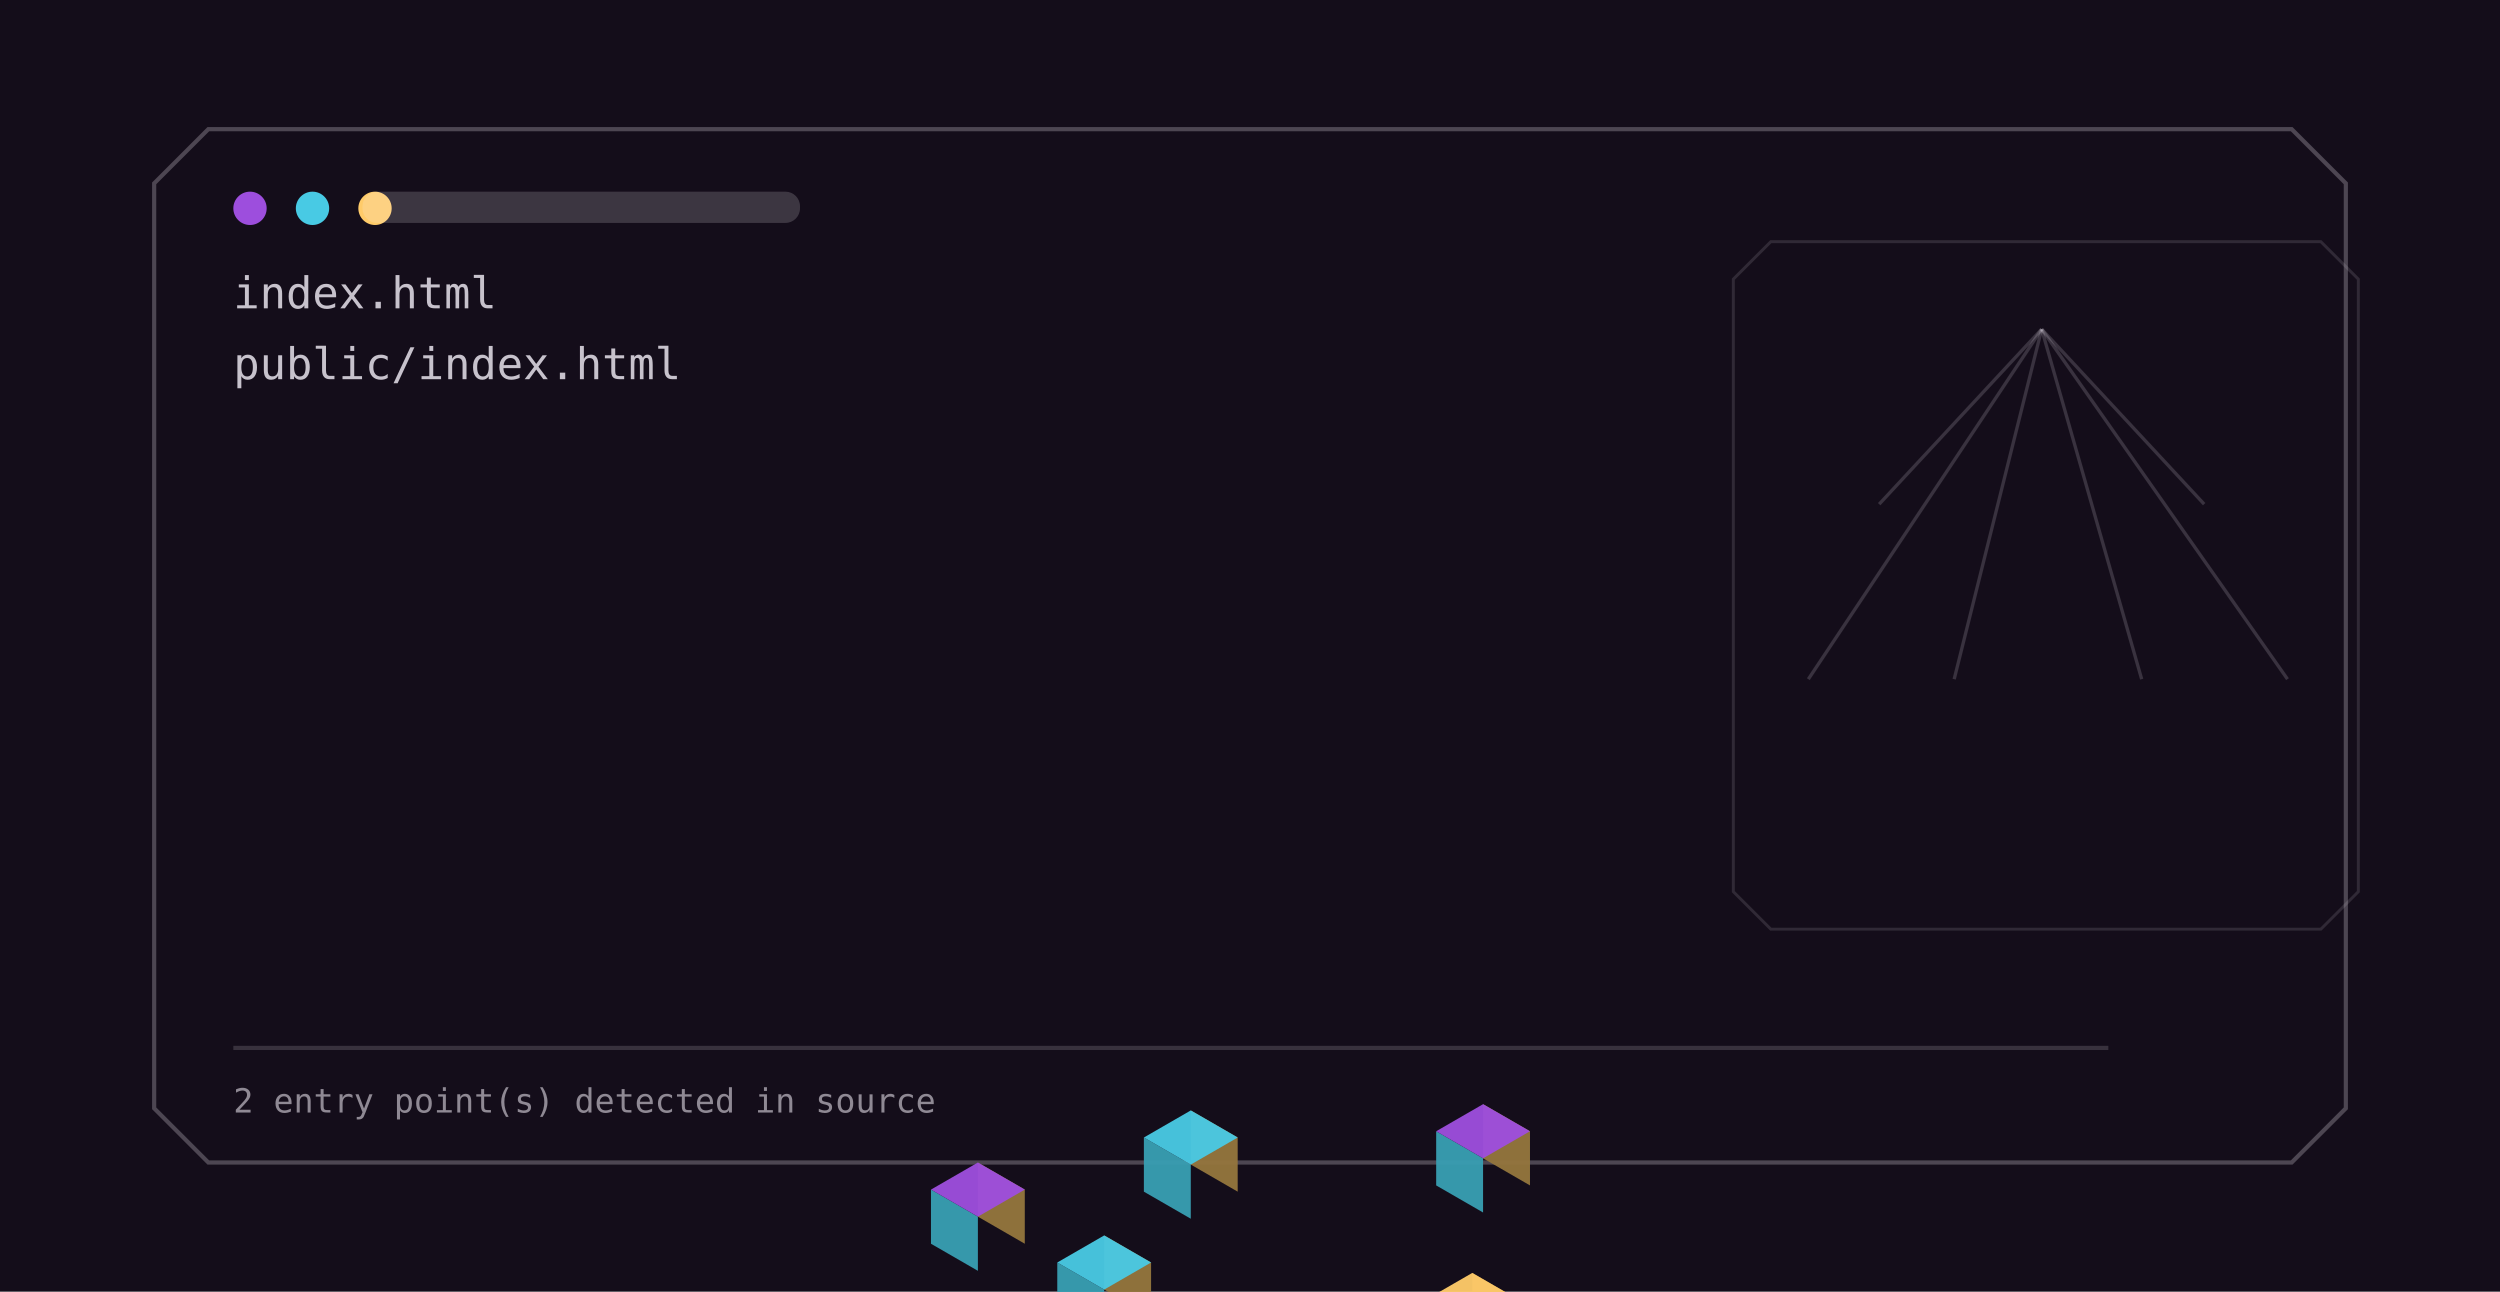
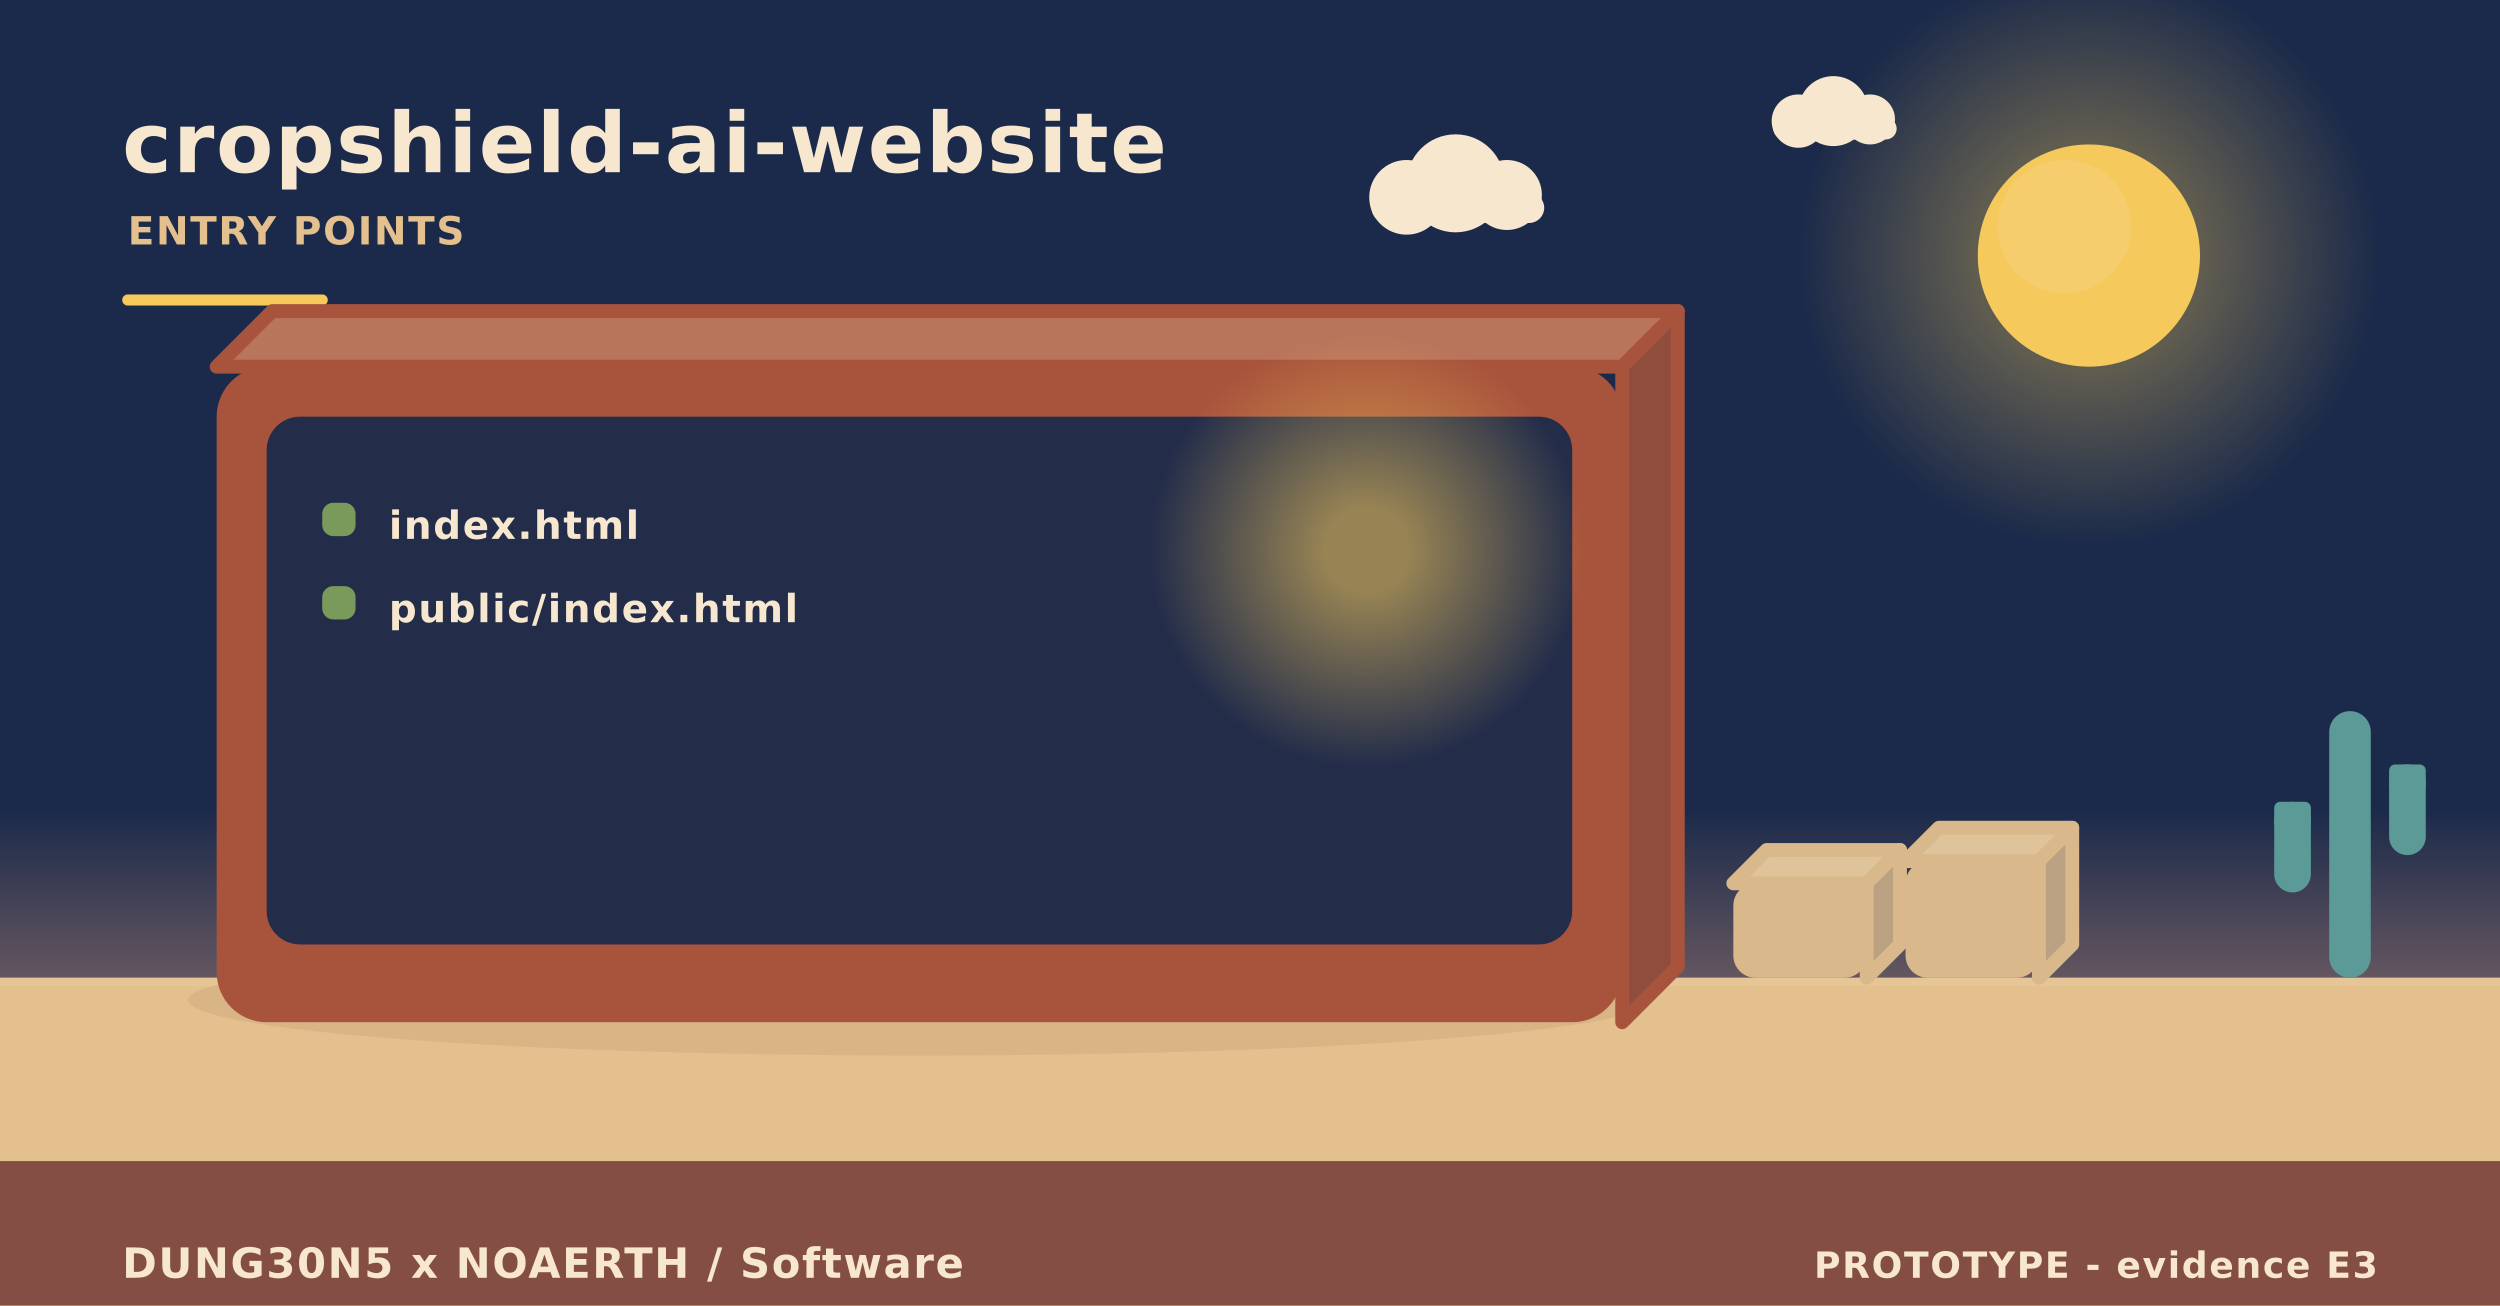
- <svg xmlns="http://www.w3.org/2000/svg" viewBox="0 0 1200 620" width="1200" height="620" role="img" aria-label="cropshield-ai-website command surface">
-   <rect width="1200" height="620" fill="#140d1a" />
-   <defs>
-     <linearGradient id="gt" x1="0" y1="0" x2="1" y2="1">
-       <stop offset="0%" stop-color="#9d4edd" />
-       <stop offset="100%" stop-color="#48cae4" />
-     </linearGradient>
-   </defs>
-   <path d="M100.00,62.00 H1100.00 L1126.00,88.00 V532.00 L1100.00,558.00 H100.00 L74.00,532.00 V88.00 Z" fill="none" stroke="rgba(244,238,248,0.300)" stroke-width="2.00" opacity="0.85" />
-   <circle cx="120.00" cy="100.00" r="8.00" fill="#9d4edd" opacity="1.00" />
-   <circle cx="150.00" cy="100.00" r="8.00" fill="#48cae4" opacity="1.00" />
-   <circle cx="180.00" cy="100.00" r="8.00" fill="#ffcb69" opacity="1.00" />
-   <rect x="174.00" y="92.00" width="210.00" height="15.00" rx="7.00" fill="rgba(244,238,248,0.180)" opacity="1.00" />
-   <text x="112" y="148" font-family="ui-monospace,SFMono-Regular,Menlo,monospace" font-size="21" fill="rgba(244,238,248,0.800)">index.html</text>
-   <text x="112" y="182" font-family="ui-monospace,SFMono-Regular,Menlo,monospace" font-size="21" fill="rgba(244,238,248,0.800)">public/index.html</text>
-   <path d="M850.00,116.00 H1114.00 L1132.00,134.00 V428.00 L1114.00,446.00 H850.00 L832.00,428.00 V134.00 Z" fill="none" stroke="rgba(244,238,248,0.180)" stroke-width="1.40" opacity="0.70" />
-   <line x1="980.00" y1="158.00" x2="902.00" y2="242.00" stroke="rgba(244,238,248,0.300)" stroke-width="1.60" opacity="0.55" />
-   <line x1="980.00" y1="158.00" x2="1058.00" y2="242.00" stroke="rgba(244,238,248,0.300)" stroke-width="1.60" opacity="0.55" />
-   <line x1="980.00" y1="158.00" x2="868.00" y2="326.00" stroke="rgba(244,238,248,0.300)" stroke-width="1.60" opacity="0.55" />
-   <line x1="980.00" y1="158.00" x2="938.00" y2="326.00" stroke="rgba(244,238,248,0.300)" stroke-width="1.60" opacity="0.55" />
-   <line x1="980.00" y1="158.00" x2="1028.00" y2="326.00" stroke="rgba(244,238,248,0.300)" stroke-width="1.60" opacity="0.55" />
-   <line x1="980.00" y1="158.00" x2="1098.00" y2="326.00" stroke="rgba(244,238,248,0.300)" stroke-width="1.60" opacity="0.55" />
-   <polygon points="711.87,556.00 734.39,569.00 734.39,543.00 711.87,530.00" fill="#94763d" opacity="0.95" />
-   <polygon points="689.36,569.00 711.87,582.00 711.87,556.00 689.36,543.00" fill="#389eb2" opacity="0.95" />
-   <polygon points="711.87,530.00 734.39,543.00 711.87,556.00 689.36,543.00" fill="#9d4edd" opacity="0.95" />
-   <polygon points="571.58,559.00 594.09,572.00 594.09,546.00 571.58,533.00" fill="#94763d" opacity="0.95" />
-   <polygon points="549.06,572.00 571.58,585.00 571.58,559.00 549.06,546.00" fill="#389eb2" opacity="0.95" />
-   <polygon points="571.58,533.00 594.09,546.00 571.58,559.00 549.06,546.00" fill="#48cae4" opacity="0.95" />
-   <polygon points="706.68,637.00 729.19,650.00 729.19,624.00 706.68,611.00" fill="#94763d" opacity="0.95" />
-   <polygon points="684.16,650.00 706.68,663.00 706.68,637.00 684.16,624.00" fill="#389eb2" opacity="0.95" />
-   <polygon points="706.68,611.00 729.19,624.00 706.68,637.00 684.16,624.00" fill="#ffcb69" opacity="0.95" />
-   <polygon points="469.39,584.00 491.90,597.00 491.90,571.00 469.39,558.00" fill="#94763d" opacity="0.95" />
-   <polygon points="446.87,597.00 469.39,610.00 469.39,584.00 446.87,571.00" fill="#389eb2" opacity="0.95" />
-   <polygon points="469.39,558.00 491.90,571.00 469.39,584.00 446.87,571.00" fill="#9d4edd" opacity="0.95" />
-   <polygon points="530.01,619.00 552.52,632.00 552.52,606.00 530.01,593.00" fill="#94763d" opacity="0.95" />
-   <polygon points="507.49,632.00 530.01,645.00 530.01,619.00 507.49,606.00" fill="#389eb2" opacity="0.95" />
-   <polygon points="530.01,593.00 552.52,606.00 530.01,619.00 507.49,606.00" fill="#48cae4" opacity="0.95" />
-   <polygon points="607.95,664.00 630.47,677.00 630.47,651.00 607.95,638.00" fill="#94763d" opacity="0.95" />
-   <polygon points="585.43,677.00 607.95,690.00 607.95,664.00 585.43,651.00" fill="#389eb2" opacity="0.95" />
-   <polygon points="607.95,638.00 630.47,651.00 607.95,664.00 585.43,651.00" fill="#ffcb69" opacity="0.95" />
-   <polygon points="668.57,699.00 691.09,712.00 691.09,686.00 668.57,673.00" fill="#94763d" opacity="0.95" />
-   <polygon points="646.05,712.00 668.57,725.00 668.57,699.00 646.05,686.00" fill="#389eb2" opacity="0.95" />
-   <polygon points="668.57,673.00 691.09,686.00 668.57,699.00 646.05,686.00" fill="#9d4edd" opacity="0.95" />
-   <rect x="112.00" y="502.00" width="900.00" height="2.00" rx="0.00" fill="rgba(244,238,248,0.160)" opacity="1.00" />
-   <text x="112" y="534" font-family="ui-monospace,Menlo,monospace" font-size="16" fill="rgba(244,238,248,0.550)">2 entry point(s) detected in source</text>
+ <svg xmlns="http://www.w3.org/2000/svg" width="900" height="470" viewBox="0 0 900 470" role="img" aria-label="cropshield-ai-website - how it is operated">
+   <linearGradient id="skyt" x1="0" y1="0" x2="0" y2="1">
+     <stop offset="0" stop-color="#1b2a4a" />
+     <stop offset="0.62" stop-color="#1b2a4a" />
+     <stop offset="1" stop-color="#f3ad8a" />
+   </linearGradient>
+   <rect width="900" height="470" fill="url(#skyt)" />
+   <radialGradient id="sunt">
+     <stop offset="0.35" stop-color="#f5c95c" stop-opacity="0.34" />
+     <stop offset="1" stop-color="#f5c95c" stop-opacity="0" />
+   </radialGradient>
+   <circle cx="752" cy="92" r="104" fill="url(#sunt)" />
+   <circle cx="752" cy="92" r="40" fill="#f5c95c" />
+   <circle cx="743.2" cy="81.6" r="24" fill="#f5d27e" opacity="0.5" />
+   <g>
+     <circle cx="524" cy="66" r="17.64" fill="#f6e7ce" />
+     <circle cx="506.36" cy="71.04" r="13.44" fill="#f6e7ce" />
+     <circle cx="542.48" cy="70.2" r="12.6" fill="#f6e7ce" />
+     <rect x="493.76" y="69.36" width="62.16" height="10.92" rx="5.46" fill="#f6e7ce" />
+   </g>
+   <g>
+     <circle cx="660" cy="40" r="12.6" fill="#f6e7ce" />
+     <circle cx="647.4" cy="43.6" r="9.6" fill="#f6e7ce" />
+     <circle cx="673.2" cy="43" r="9" fill="#f6e7ce" />
+     <rect x="638.4" y="42.4" width="44.4" height="7.8" rx="3.9" fill="#f6e7ce" />
+   </g>
+   <rect x="0" y="352" width="900" height="118" fill="#e3c08d" />
+   <rect x="0" y="352" width="900" height="3" fill="#e6c596" />
+   <text x="44" y="62" font-family="Verdana,DejaVu Sans,sans-serif" font-size="30" font-weight="700" letter-spacing="0.6" fill="#f6e7ce" text-anchor="start">cropshield-ai-website</text>
+   <text x="46" y="88" font-family="Verdana,DejaVu Sans,sans-serif" font-size="14" font-weight="700" letter-spacing="0.6" fill="#e3c08d" text-anchor="start">ENTRY POINTS</text>
+   <rect x="44" y="106" width="74" height="4" rx="2" fill="#f5c95c" />
+   <ellipse cx="331" cy="360" rx="263.2" ry="20" fill="rgba(138,90,68,0.11)" />
+   <path d="M78,132 L584,132 L604,112 L98,112 Z" fill="#b9745c" stroke="#a8543c" stroke-width="5" stroke-linejoin="round" />
+   <path d="M584,132 L604,112 L604,348 L584,368 Z" fill="#904d3e" stroke="#a8543c" stroke-width="5" stroke-linejoin="round" />
+   <rect x="78" y="132" width="506" height="236" rx="18" fill="#a8543c" />
+   <rect x="96" y="150" width="470" height="190" rx="12" fill="#1b2a4a" opacity="0.94" />
+   <radialGradient id="lamp94722">
+     <stop offset="0.2" stop-color="#f5c95c" stop-opacity="0.55" />
+     <stop offset="1" stop-color="#f5c95c" stop-opacity="0" />
+   </radialGradient>
+   <circle cx="492" cy="198" r="78" fill="url(#lamp94722)" />
+   <rect x="116" y="181" width="12" height="12" rx="4" fill="#7a9a5c" />
+   <text x="140" y="194" font-family="Verdana,DejaVu Sans,sans-serif" font-size="14" font-weight="700" letter-spacing="0.6" fill="#f6e7ce" text-anchor="start">index.html</text>
+   <rect x="116" y="211" width="12" height="12" rx="4" fill="#7a9a5c" />
+   <text x="140" y="224" font-family="Verdana,DejaVu Sans,sans-serif" font-size="14" font-weight="700" letter-spacing="0.6" fill="#f6e7ce" text-anchor="start">public/index.html</text>
+   <path d="M624,318 L672,318 L684,306 L636,306 Z" fill="#dfc39b" stroke="#d9b98c" stroke-width="5" stroke-linejoin="round" />
+   <path d="M672,318 L684,306 L684,340 L672,352 Z" fill="#b9a181" stroke="#d9b98c" stroke-width="5" stroke-linejoin="round" />
+   <rect x="624" y="318" width="48" height="34" rx="8" fill="#d9b98c" />
+   <path d="M686,310 L734,310 L746,298 L698,298 Z" fill="#dfc39b" stroke="#d9b98c" stroke-width="5" stroke-linejoin="round" />
+   <path d="M734,310 L746,298 L746,340 L734,352 Z" fill="#b9a181" stroke="#d9b98c" stroke-width="5" stroke-linejoin="round" />
+   <rect x="686" y="310" width="48" height="42" rx="8" fill="#d9b98c" />
+   <rect x="838.52" y="256" width="14.96" height="96" rx="7.48" fill="#5b9a97" />
+   <rect x="818.72" y="288.64" width="13.2" height="32.64" rx="6.6" fill="#5b9a97" />
+   <rect x="818.72" y="288.64" width="13.2" height="9.6" rx="2.2" fill="#5b9a97" />
+   <rect x="860.08" y="275.2" width="13.2" height="32.64" rx="6.6" fill="#5b9a97" />
+   <rect x="860.08" y="275.2" width="13.2" height="9.6" rx="2.2" fill="#5b9a97" />
+   <rect x="0" y="418" width="900" height="52" rx="0" fill="#7e4740" opacity="0.94" />
+   <text x="44" y="460" font-family="Verdana,DejaVu Sans,sans-serif" font-size="15" font-weight="700" letter-spacing="0.6" fill="#f6e7ce" text-anchor="start">DUNG30N5 x NOAERTH  /  Software</text>
+   <text x="856" y="460" font-family="Verdana,DejaVu Sans,sans-serif" font-size="13" font-weight="700" letter-spacing="0.6" fill="#f6e7ce" text-anchor="end">PROTOTYPE  -  evidence E3</text>
</svg>
